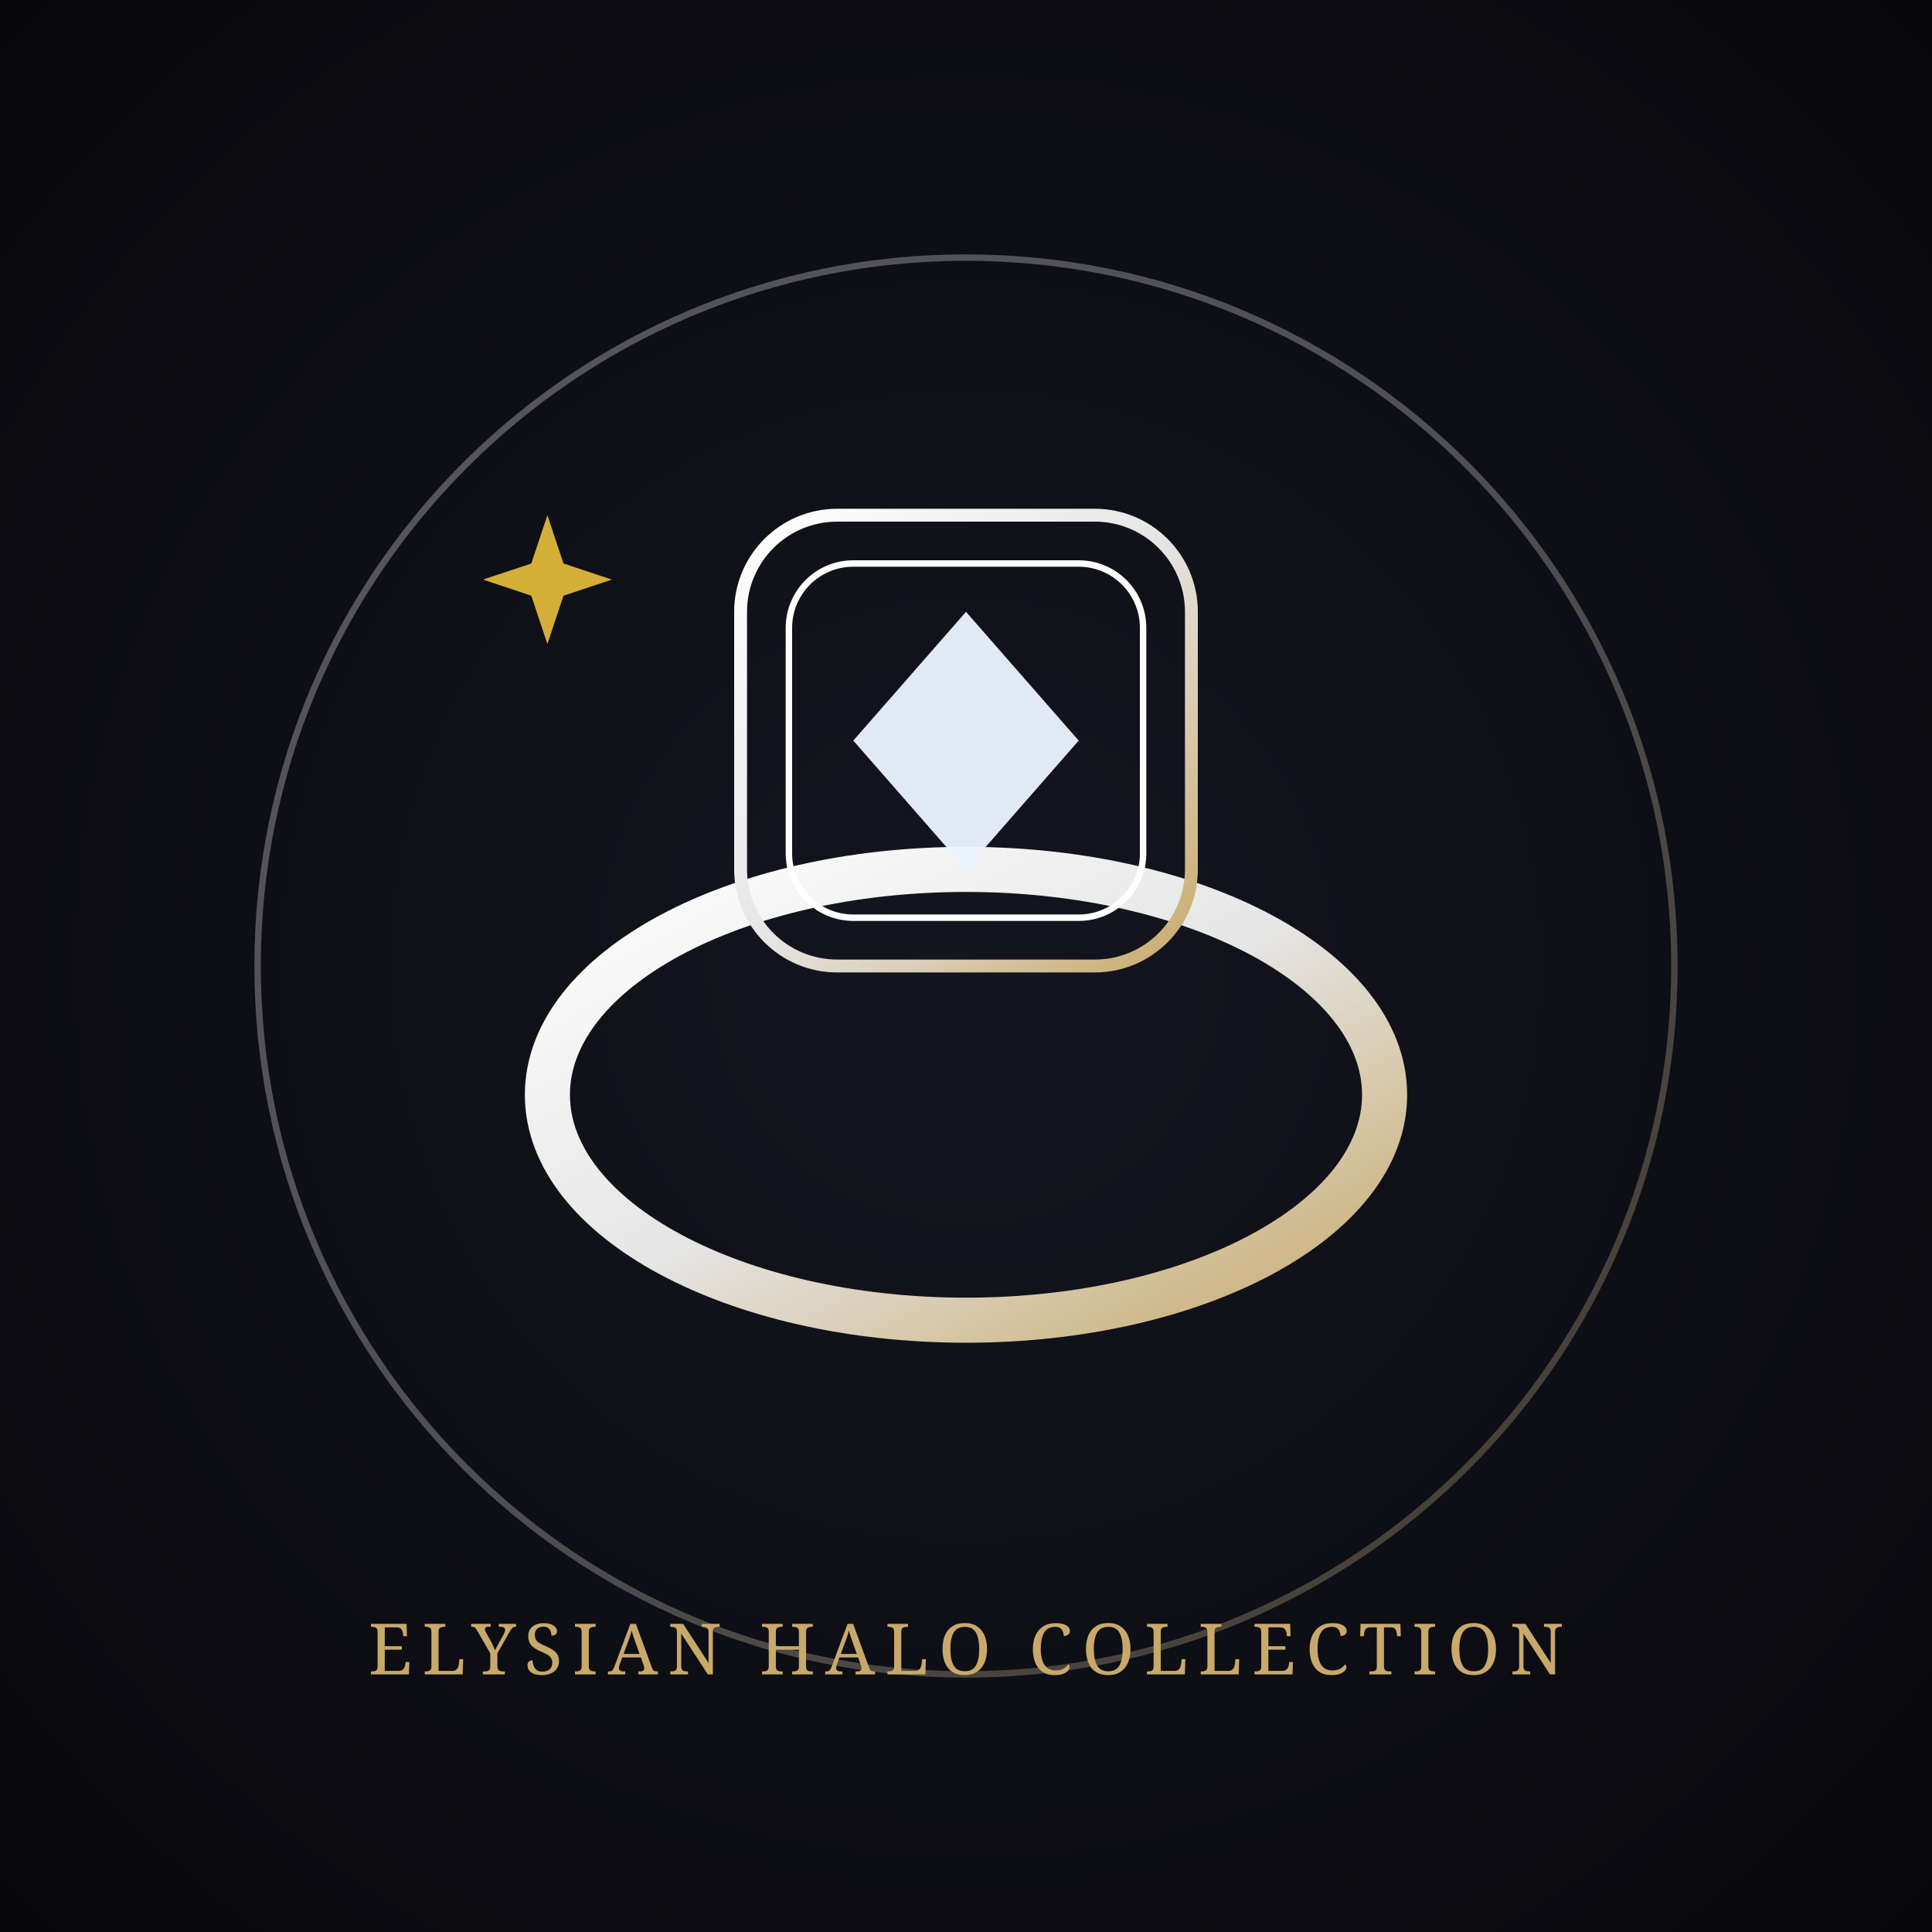
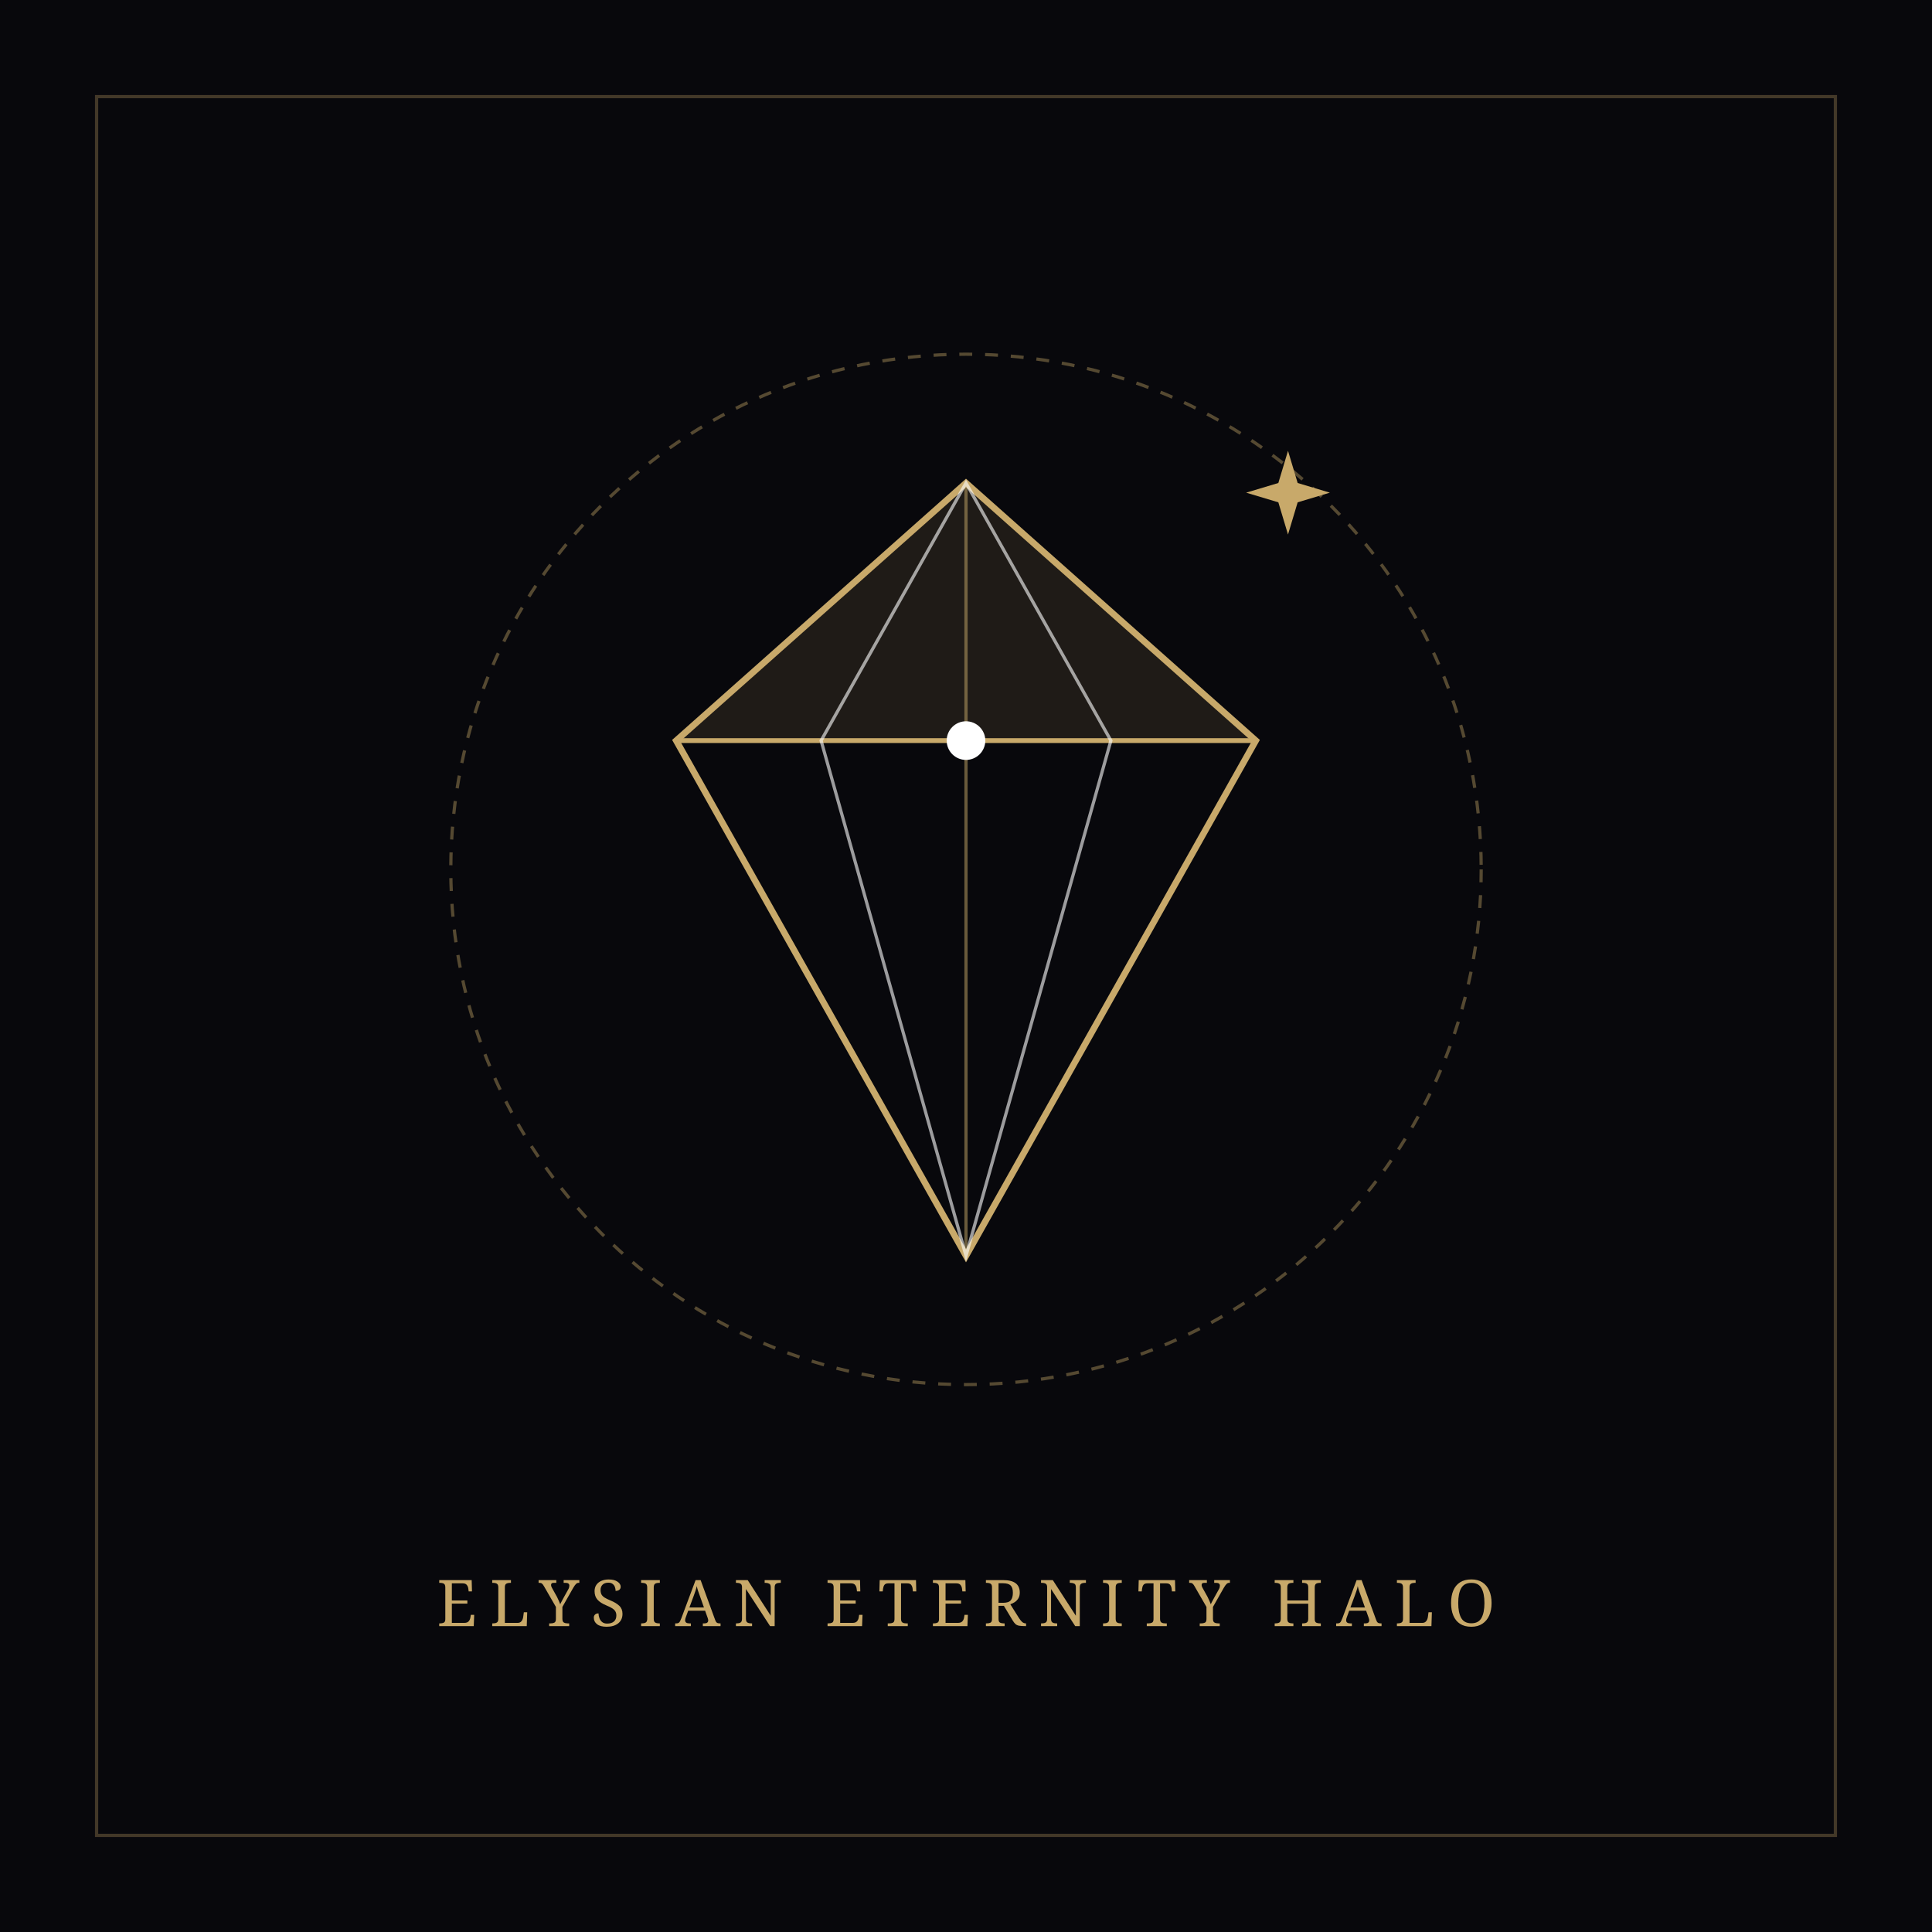
<svg xmlns="http://www.w3.org/2000/svg" viewBox="0 0 600 600" width="100%" height="100%">
-   <defs>
-     <linearGradient id="goldGrad2" x1="0%" y1="0%" x2="100%" y2="100%">
-       <stop offset="0%" stop-color="#FFFFFF" />
-       <stop offset="50%" stop-color="#E5E5E5" />
-       <stop offset="100%" stop-color="#C8A96A" />
-     </linearGradient>
-     <radialGradient id="bgGrad2" cx="50%" cy="50%" r="70%">
-       <stop offset="0%" stop-color="#151520" />
-       <stop offset="100%" stop-color="#08080C" />
-     </radialGradient>
-   </defs>
-   <rect width="600" height="600" fill="url(#bgGrad2)" />
-   <circle cx="300" cy="300" r="220" fill="none" stroke="url(#goldGrad2)" stroke-width="2" opacity="0.3" />
-   <ellipse cx="300" cy="340" rx="130" ry="70" fill="none" stroke="url(#goldGrad2)" stroke-width="14" />
-   <rect x="230" y="160" width="140" height="140" rx="30" fill="none" stroke="url(#goldGrad2)" stroke-width="4" />
-   <rect x="245" y="175" width="110" height="110" rx="20" fill="none" stroke="#FFFFFF" stroke-width="2" />
-   <polygon points="300,190 335,230 300,270 265,230" fill="#EBF5FF" opacity="0.95" />
-   <path d="M 170,160 L 175,175 L 190,180 L 175,185 L 170,200 L 165,185 L 150,180 L 165,175 Z" fill="#D4AF37" />
-   <text x="300" y="520" text-anchor="middle" font-family="'Playfair Display', serif" font-size="22" fill="#C8A96A" letter-spacing="3">ELYSIAN HALO COLLECTION</text>
+   <rect width="600" height="600" fill="#08080C" />
+   <rect x="30" y="30" width="540" height="540" fill="none" stroke="#C8A96A" stroke-width="1" opacity="0.3" />
+   <circle cx="300" cy="270" r="160" fill="none" stroke="#C8A96A" stroke-width="1" stroke-dasharray="4,4" opacity="0.4" />
+   <polygon points="300,150 390,230 300,390 210,230" fill="none" stroke="#C8A96A" stroke-width="2" />
+   <polygon points="300,150 390,230 210,230" fill="#C8A96A" opacity="0.12" />
+   <line x1="210" y1="230" x2="390" y2="230" stroke="#C8A96A" stroke-width="1.5" />
+   <line x1="300" y1="150" x2="300" y2="390" stroke="#C8A96A" stroke-width="1" opacity="0.5" />
+   <polygon points="300,150 345,230 300,390 255,230" fill="none" stroke="#FFFFFF" stroke-width="1" opacity="0.6" />
+   <circle cx="300" cy="230" r="6" fill="#FFFFFF" />
+   <path d="M 400,140 L 403,150 L 413,153 L 403,156 L 400,166 L 397,156 L 387,153 L 397,150 Z" fill="#C8A96A" />
+   <text x="300" y="505" text-anchor="middle" font-family="'Playfair Display', serif" font-size="20" font-weight="400" fill="#C8A96A" letter-spacing="4">ELYSIAN ETERNITY HALO</text>
</svg>
